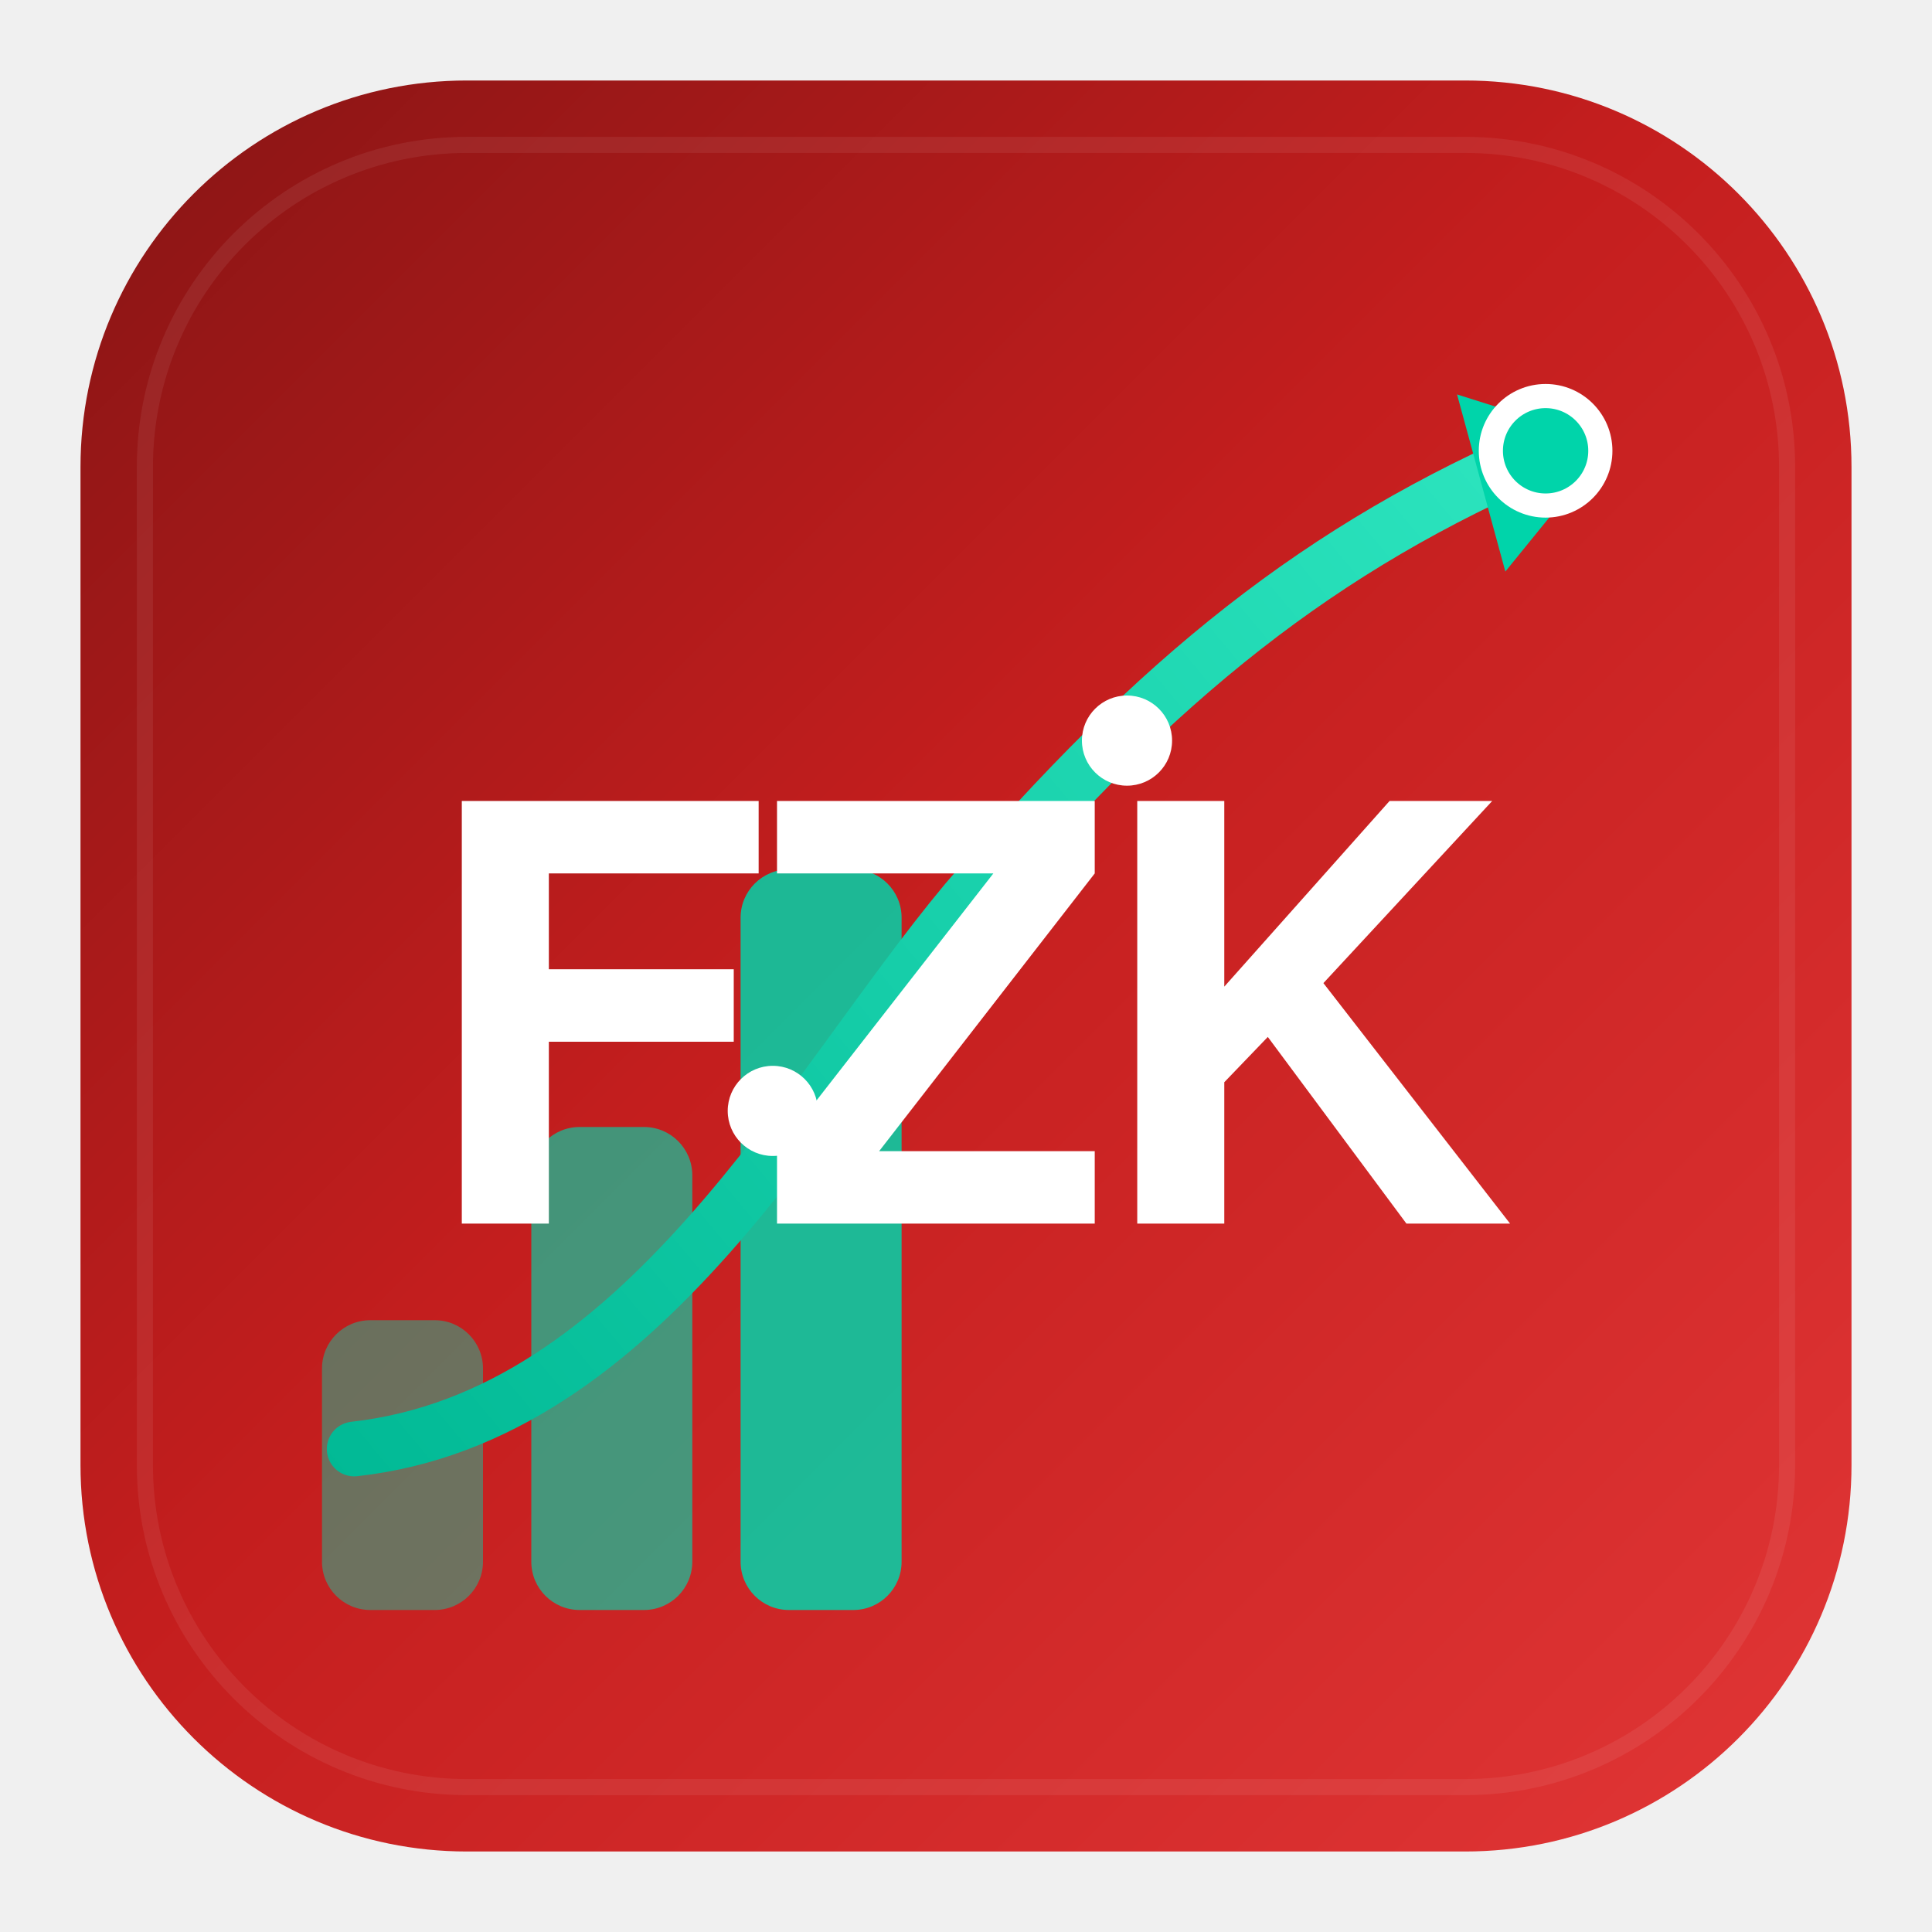
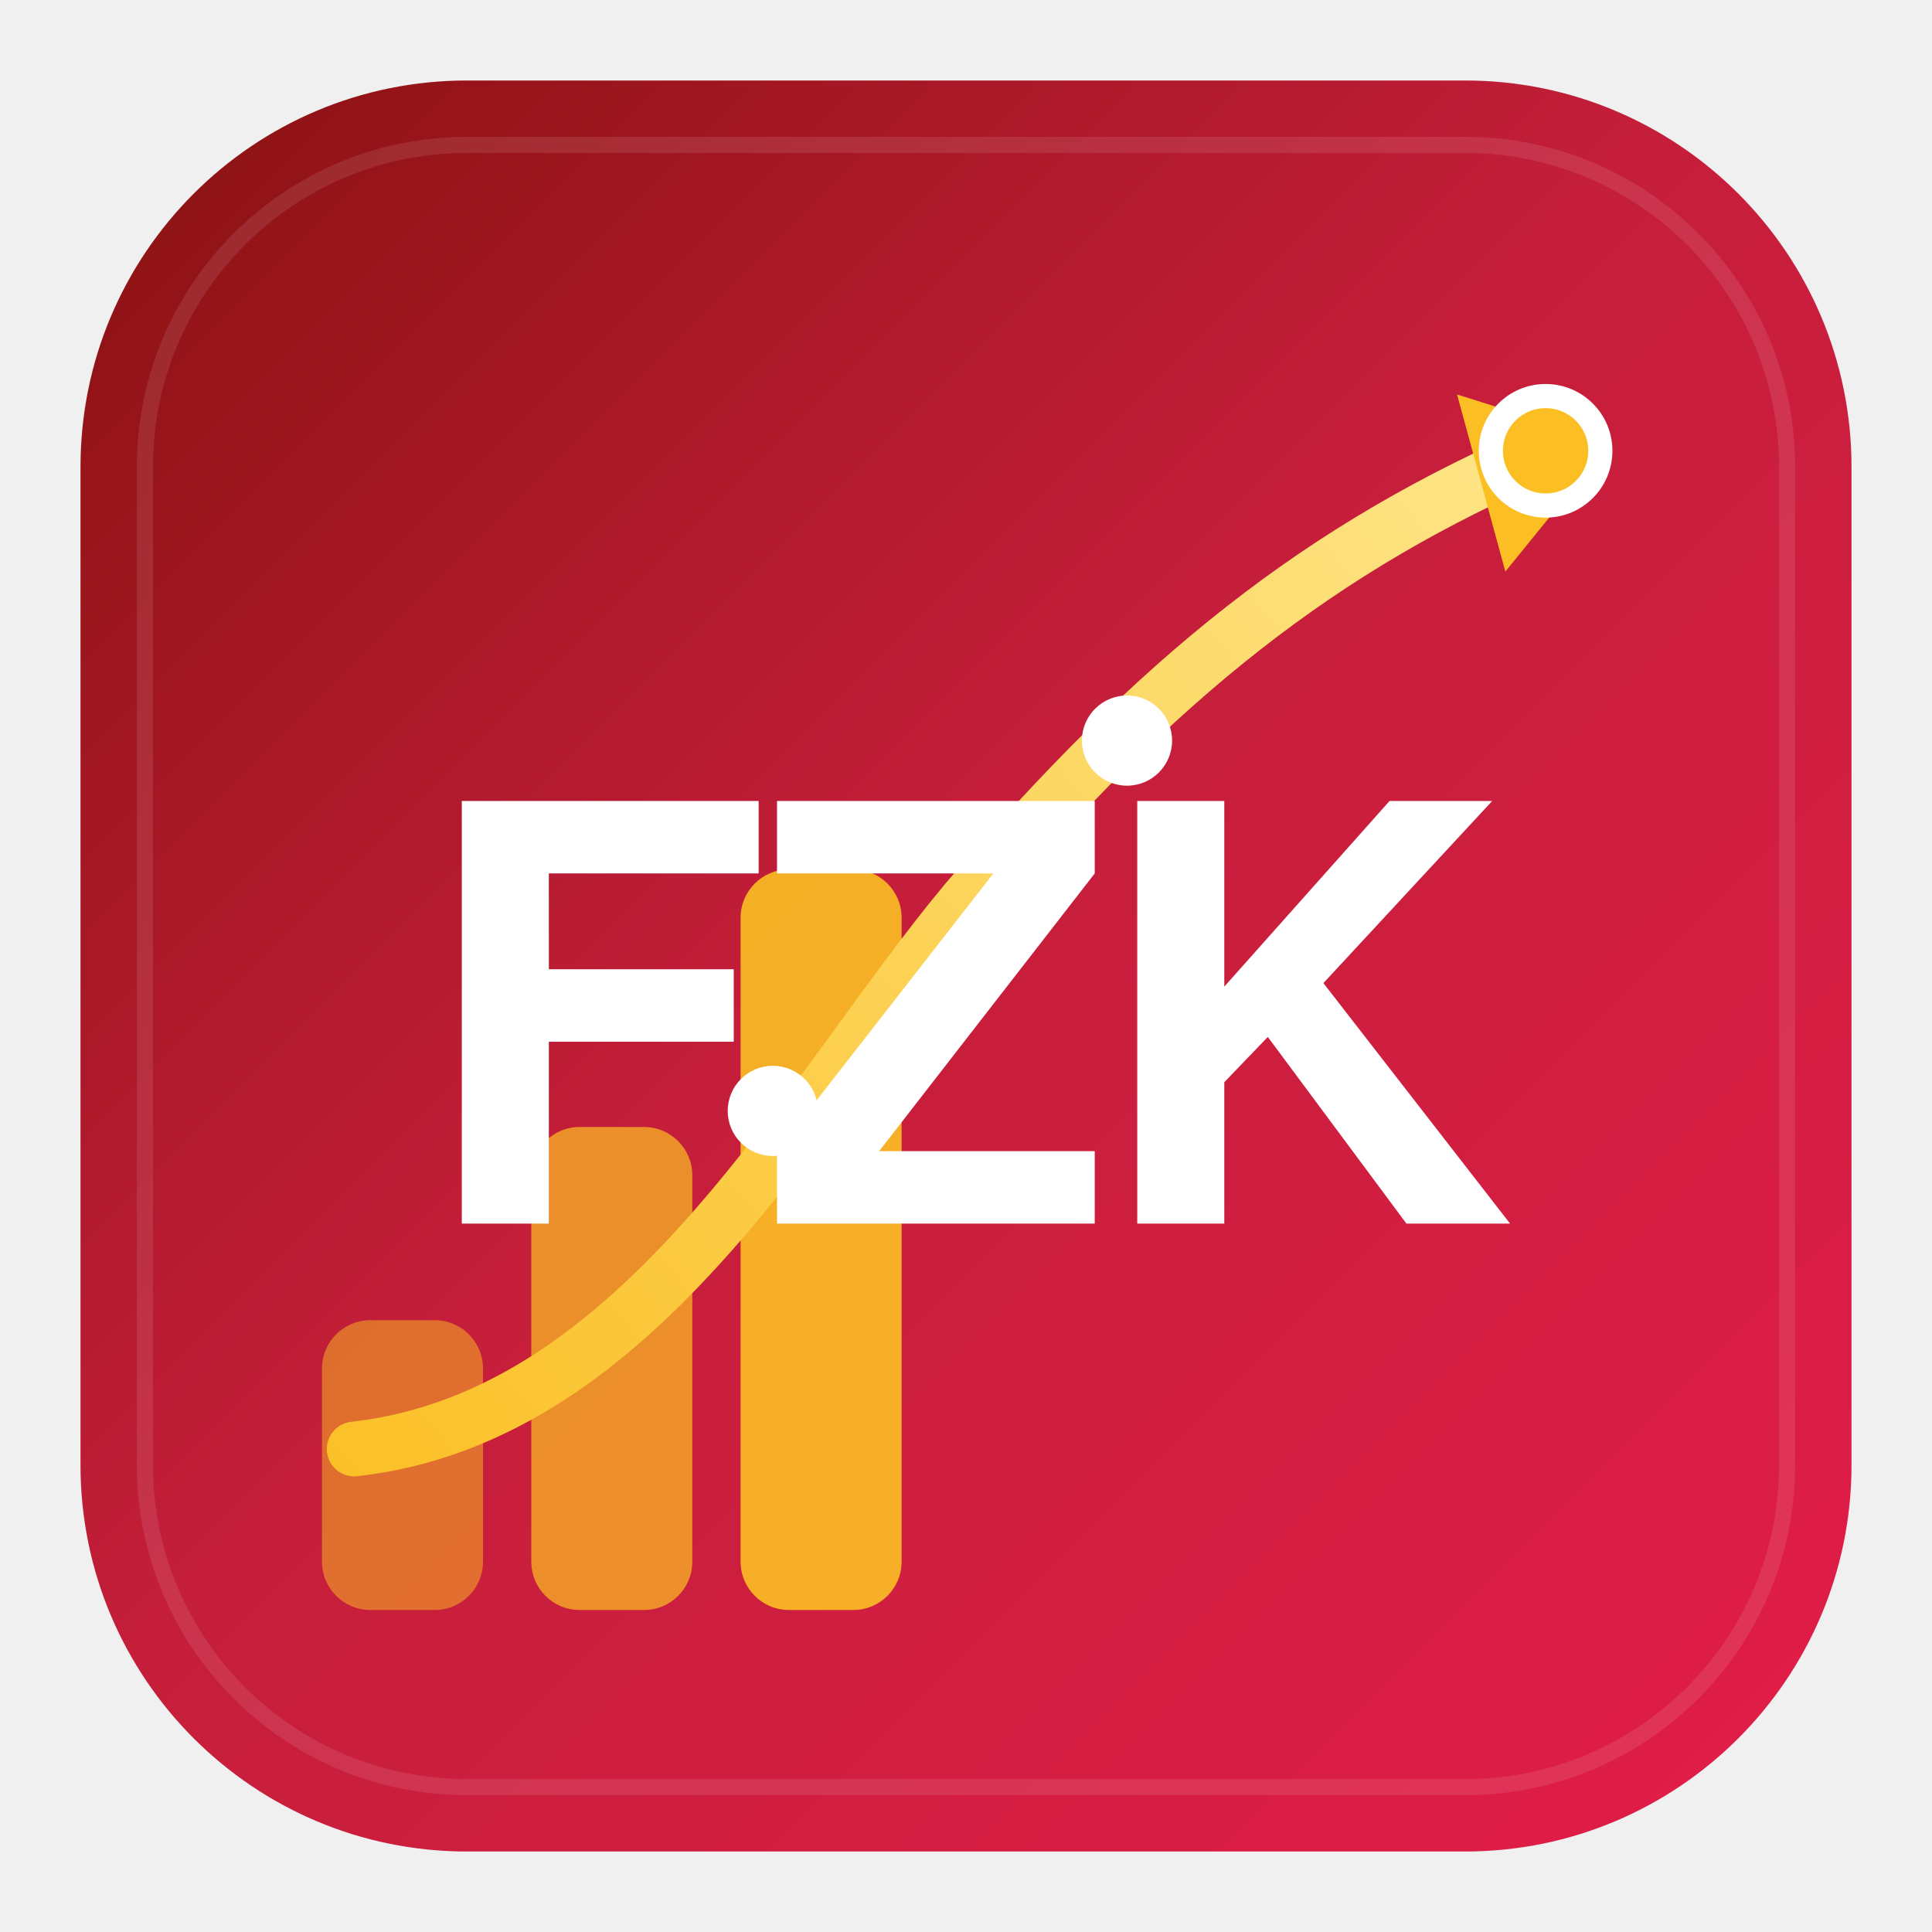
<svg xmlns="http://www.w3.org/2000/svg" viewBox="0 0 120 120" fill="none" role="img" aria-label="FZK Global Technologies">
  <defs>
    <linearGradient id="bg" x1="8" y1="8" x2="112" y2="112" gradientUnits="userSpaceOnUse">
-       <stop stop-color="#8b1515" />
-       <stop offset="0.45" stop-color="#c41e1e" />
-       <stop offset="1" stop-color="#e03535" />
+       <stop stop-color="#8b1212" />
+       <stop offset="0.45" stop-color="#c41e3a" />
+       <stop offset="1" stop-color="#e11d48" />
    </linearGradient>
    <linearGradient id="growth" x1="20" y1="95" x2="100" y2="28" gradientUnits="userSpaceOnUse">
-       <stop stop-color="#00b894" />
-       <stop offset="1" stop-color="#2ee6c0" />
+       <stop stop-color="#fbbf24" />
+       <stop offset="1" stop-color="#fde68a" />
    </linearGradient>
  </defs>
  <rect x="5" y="5" width="110" height="110" rx="24" fill="url(#bg)" />
-   <rect x="9" y="9" width="102" height="102" rx="20" stroke="#fff" stroke-opacity="0.07" fill="none" />
-   <g fill="#00d4aa">
-     <rect x="20" y="82" width="10" height="18" rx="3" opacity="0.45" />
-     <rect x="33" y="70" width="10" height="30" rx="3" opacity="0.65" />
-     <rect x="46" y="54" width="10" height="46" rx="3" opacity="0.85" />
+   <rect x="9" y="9" width="102" height="102" rx="20" stroke="#fff" stroke-opacity="0.1" fill="none" />
+   <g fill="#fbbf24">
+     <rect x="20" y="82" width="10" height="18" rx="3" opacity="0.5" />
+     <rect x="33" y="70" width="10" height="30" rx="3" opacity="0.7" />
+     <rect x="46" y="54" width="10" height="46" rx="3" opacity="0.9" />
  </g>
  <path d="M22 90 C40 88, 50 68, 60 56 C72 42, 82 34, 96 28" stroke="url(#growth)" stroke-width="3.4" stroke-linecap="round" fill="none" />
-   <path d="M90.5 24.5 L100 27.5 L93.5 35.5 Z" fill="#00d4aa" />
+   <path d="M90.5 24.5 L100 27.5 L93.5 35.5 Z" fill="#fbbf24" />
  <circle cx="48" cy="69" r="2.8" fill="#fff" />
  <circle cx="70" cy="46" r="2.8" fill="#fff" />
-   <circle cx="96" cy="28" r="3.4" fill="#00d4aa" stroke="#fff" stroke-width="1.5" />
+   <circle cx="96" cy="28" r="3.4" fill="#fbbf24" stroke="#fff" stroke-width="1.5" />
  <text x="60" y="76" text-anchor="middle" fill="#ffffff" font-family="Segoe UI, Arial Black, Helvetica, sans-serif" font-weight="800" font-size="36" letter-spacing="-1.2">FZK</text>
</svg>
